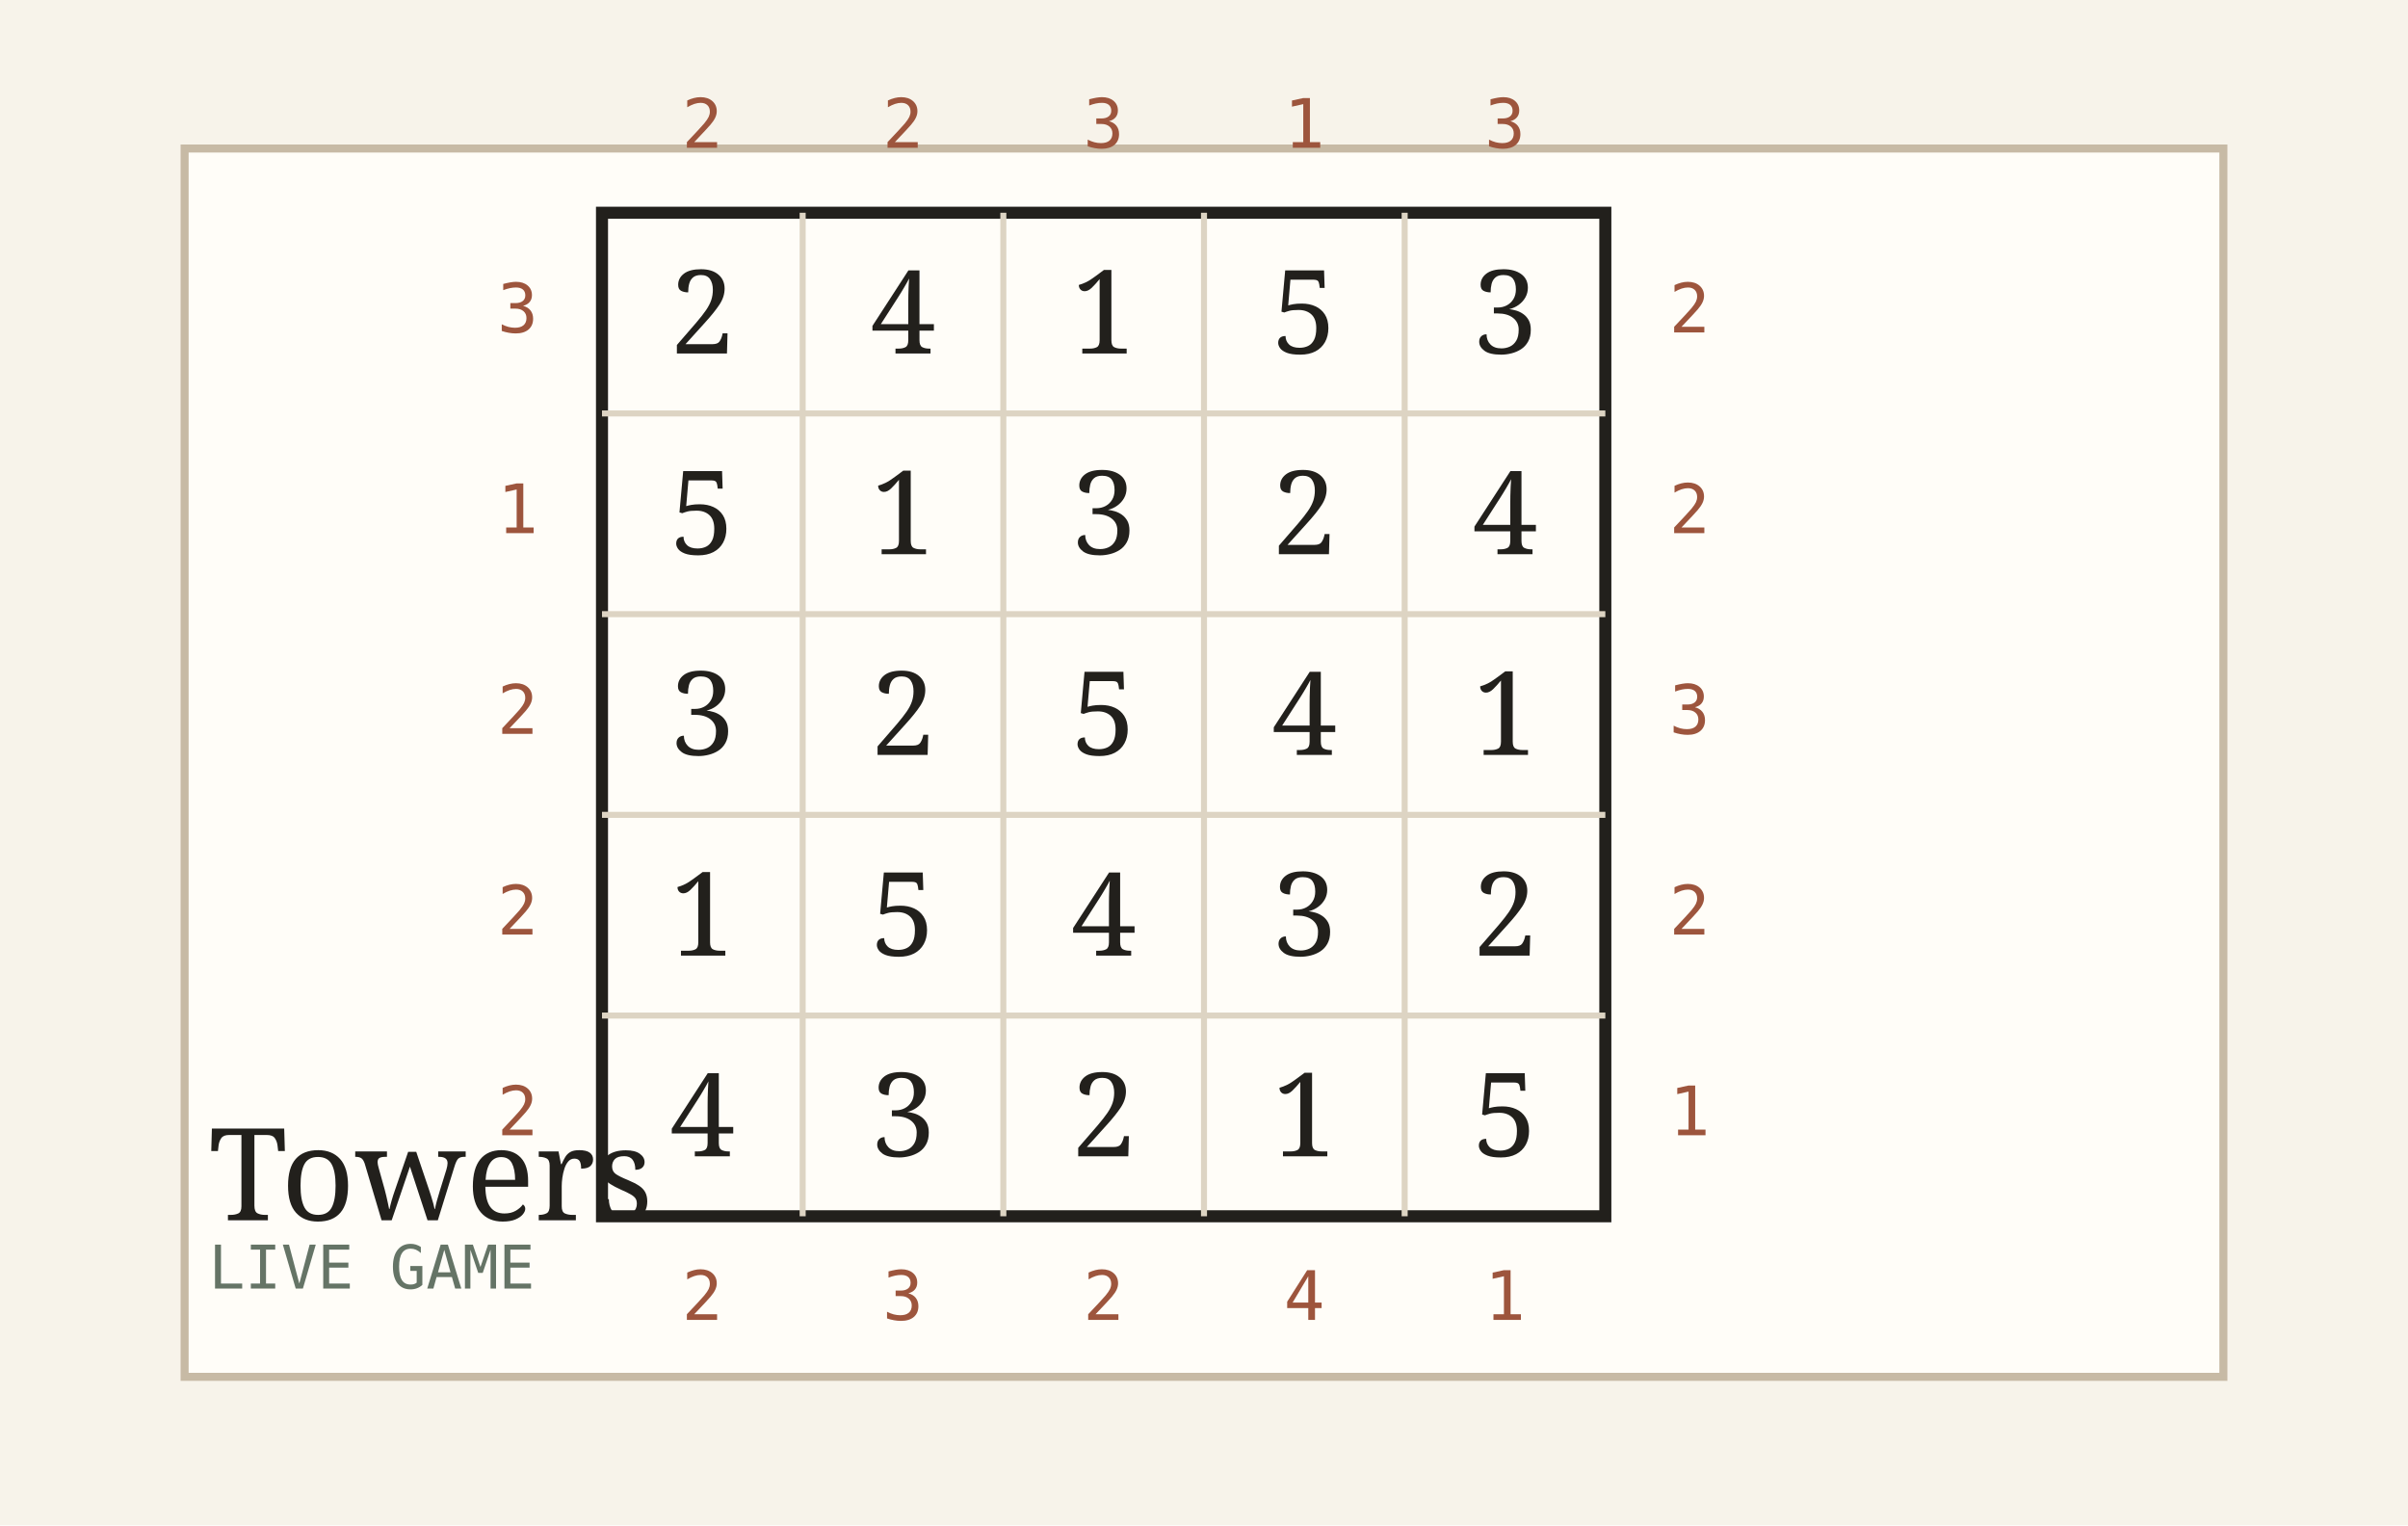
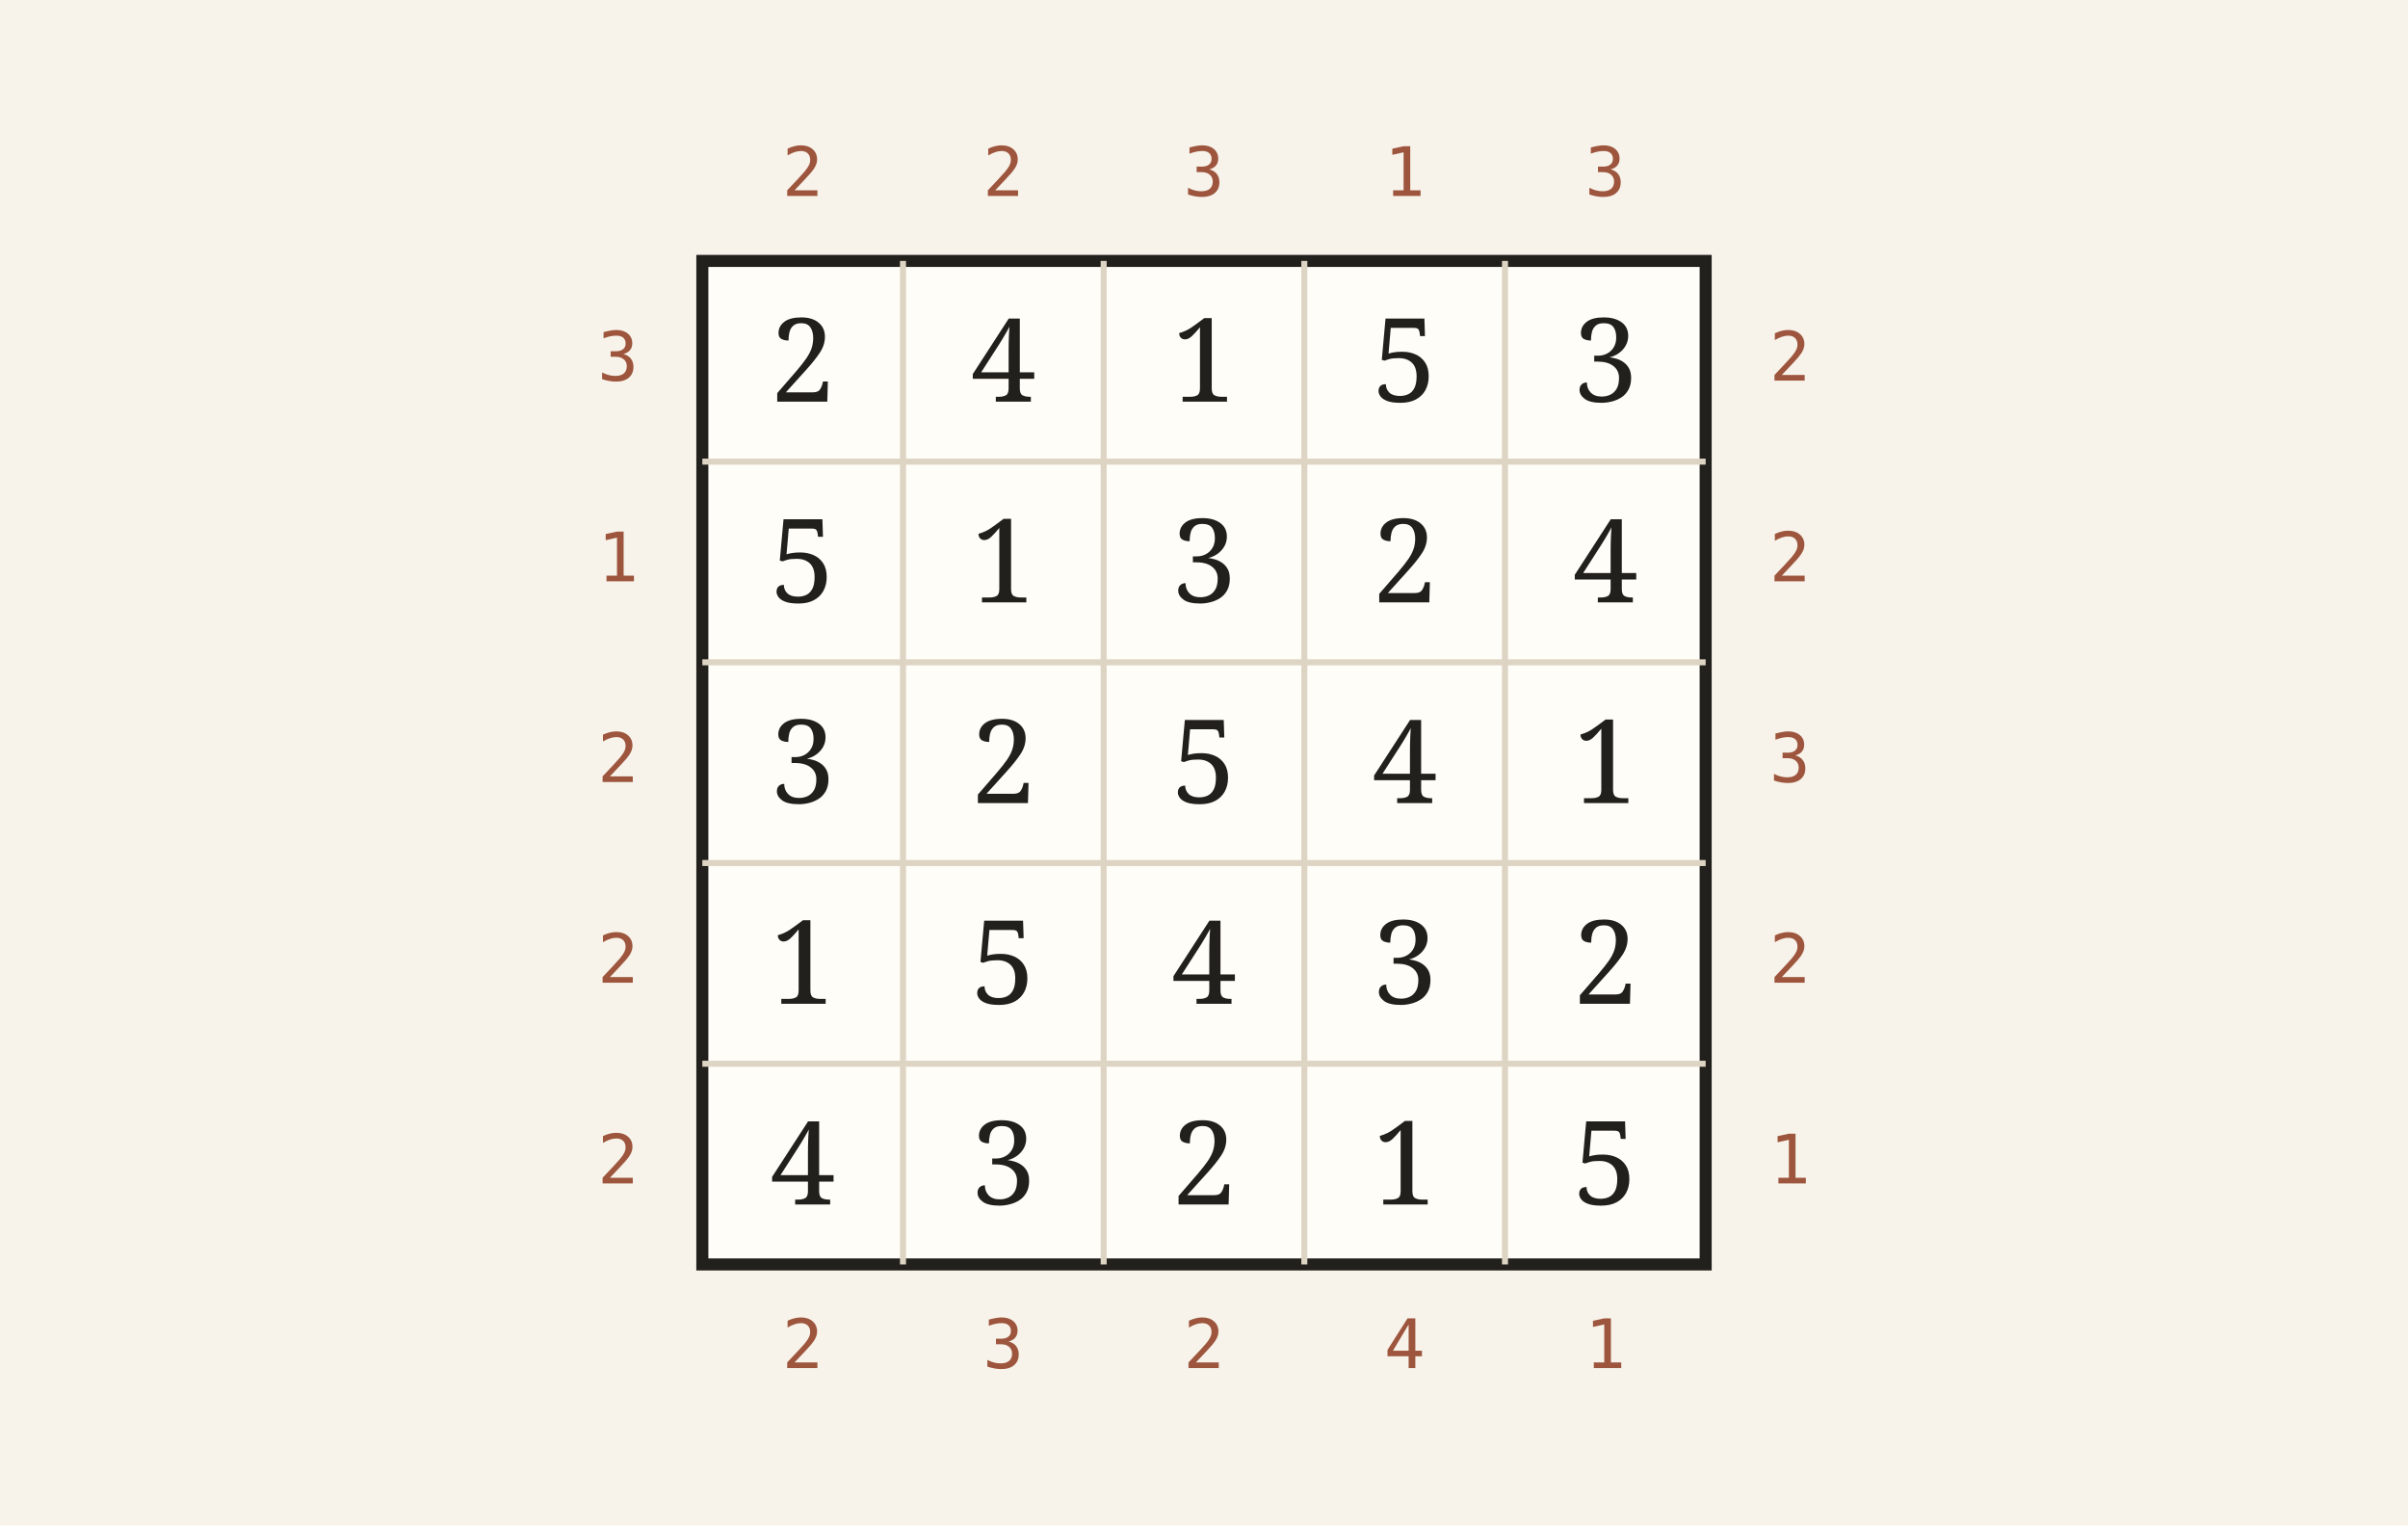
<svg xmlns="http://www.w3.org/2000/svg" viewBox="0 0 1200 760" role="img" aria-labelledby="title desc">
  <rect width="1200" height="760" fill="#f7f3ea" />
-   <rect x="92" y="74" width="1016" height="612" fill="#fffdf8" stroke="#c7baa5" stroke-width="4" />
-   <g transform="translate(300 106)">
+   <g transform="translate(350 130)">
    <rect x="0" y="0" width="500" height="500" fill="#fffdf8" stroke="#22201c" stroke-width="6" />
    <g fill="none" stroke="#ddd4c3" stroke-width="3">
      <path d="M100 0v500M200 0v500M300 0v500M400 0v500M0 100h500M0 200h500M0 300h500M0 400h500" />
    </g>
    <g font-family="Georgia, serif" font-size="58" text-anchor="middle" dominant-baseline="middle" fill="#22201c">
      <text x="50" y="50">2</text>
      <text x="150" y="50">4</text>
      <text x="250" y="50">1</text>
      <text x="350" y="50">5</text>
      <text x="450" y="50">3</text>
      <text x="50" y="150">5</text>
      <text x="150" y="150">1</text>
      <text x="250" y="150">3</text>
      <text x="350" y="150">2</text>
      <text x="450" y="150">4</text>
      <text x="50" y="250">3</text>
      <text x="150" y="250">2</text>
      <text x="250" y="250">5</text>
      <text x="350" y="250">4</text>
      <text x="450" y="250">1</text>
      <text x="50" y="350">1</text>
      <text x="150" y="350">5</text>
      <text x="250" y="350">4</text>
      <text x="350" y="350">3</text>
      <text x="450" y="350">2</text>
      <text x="50" y="450">4</text>
      <text x="150" y="450">3</text>
      <text x="250" y="450">2</text>
      <text x="350" y="450">1</text>
      <text x="450" y="450">5</text>
    </g>
    <g font-family="SFMono-Regular, Consolas, monospace" font-size="34" text-anchor="middle" dominant-baseline="middle" fill="#9d553d">
      <text x="50" y="-42">2</text>
      <text x="150" y="-42">2</text>
      <text x="250" y="-42">3</text>
      <text x="350" y="-42">1</text>
      <text x="450" y="-42">3</text>
      <text x="50" y="542">2</text>
      <text x="150" y="542">3</text>
      <text x="250" y="542">2</text>
      <text x="350" y="542">4</text>
      <text x="450" y="542">1</text>
      <text x="-42" y="50">3</text>
      <text x="-42" y="150">1</text>
      <text x="-42" y="250">2</text>
      <text x="-42" y="350">2</text>
      <text x="-42" y="450">2</text>
      <text x="542" y="50">2</text>
      <text x="542" y="150">2</text>
      <text x="542" y="250">3</text>
      <text x="542" y="350">2</text>
      <text x="542" y="450">1</text>
    </g>
  </g>
-   <text x="104" y="642" fill="#657466" font-family="SFMono-Regular, Consolas, monospace" font-size="30">LIVE GAME</text>
-   <text x="104" y="608" fill="#22201c" font-family="Georgia, serif" font-size="64">Towers</text>
</svg>
